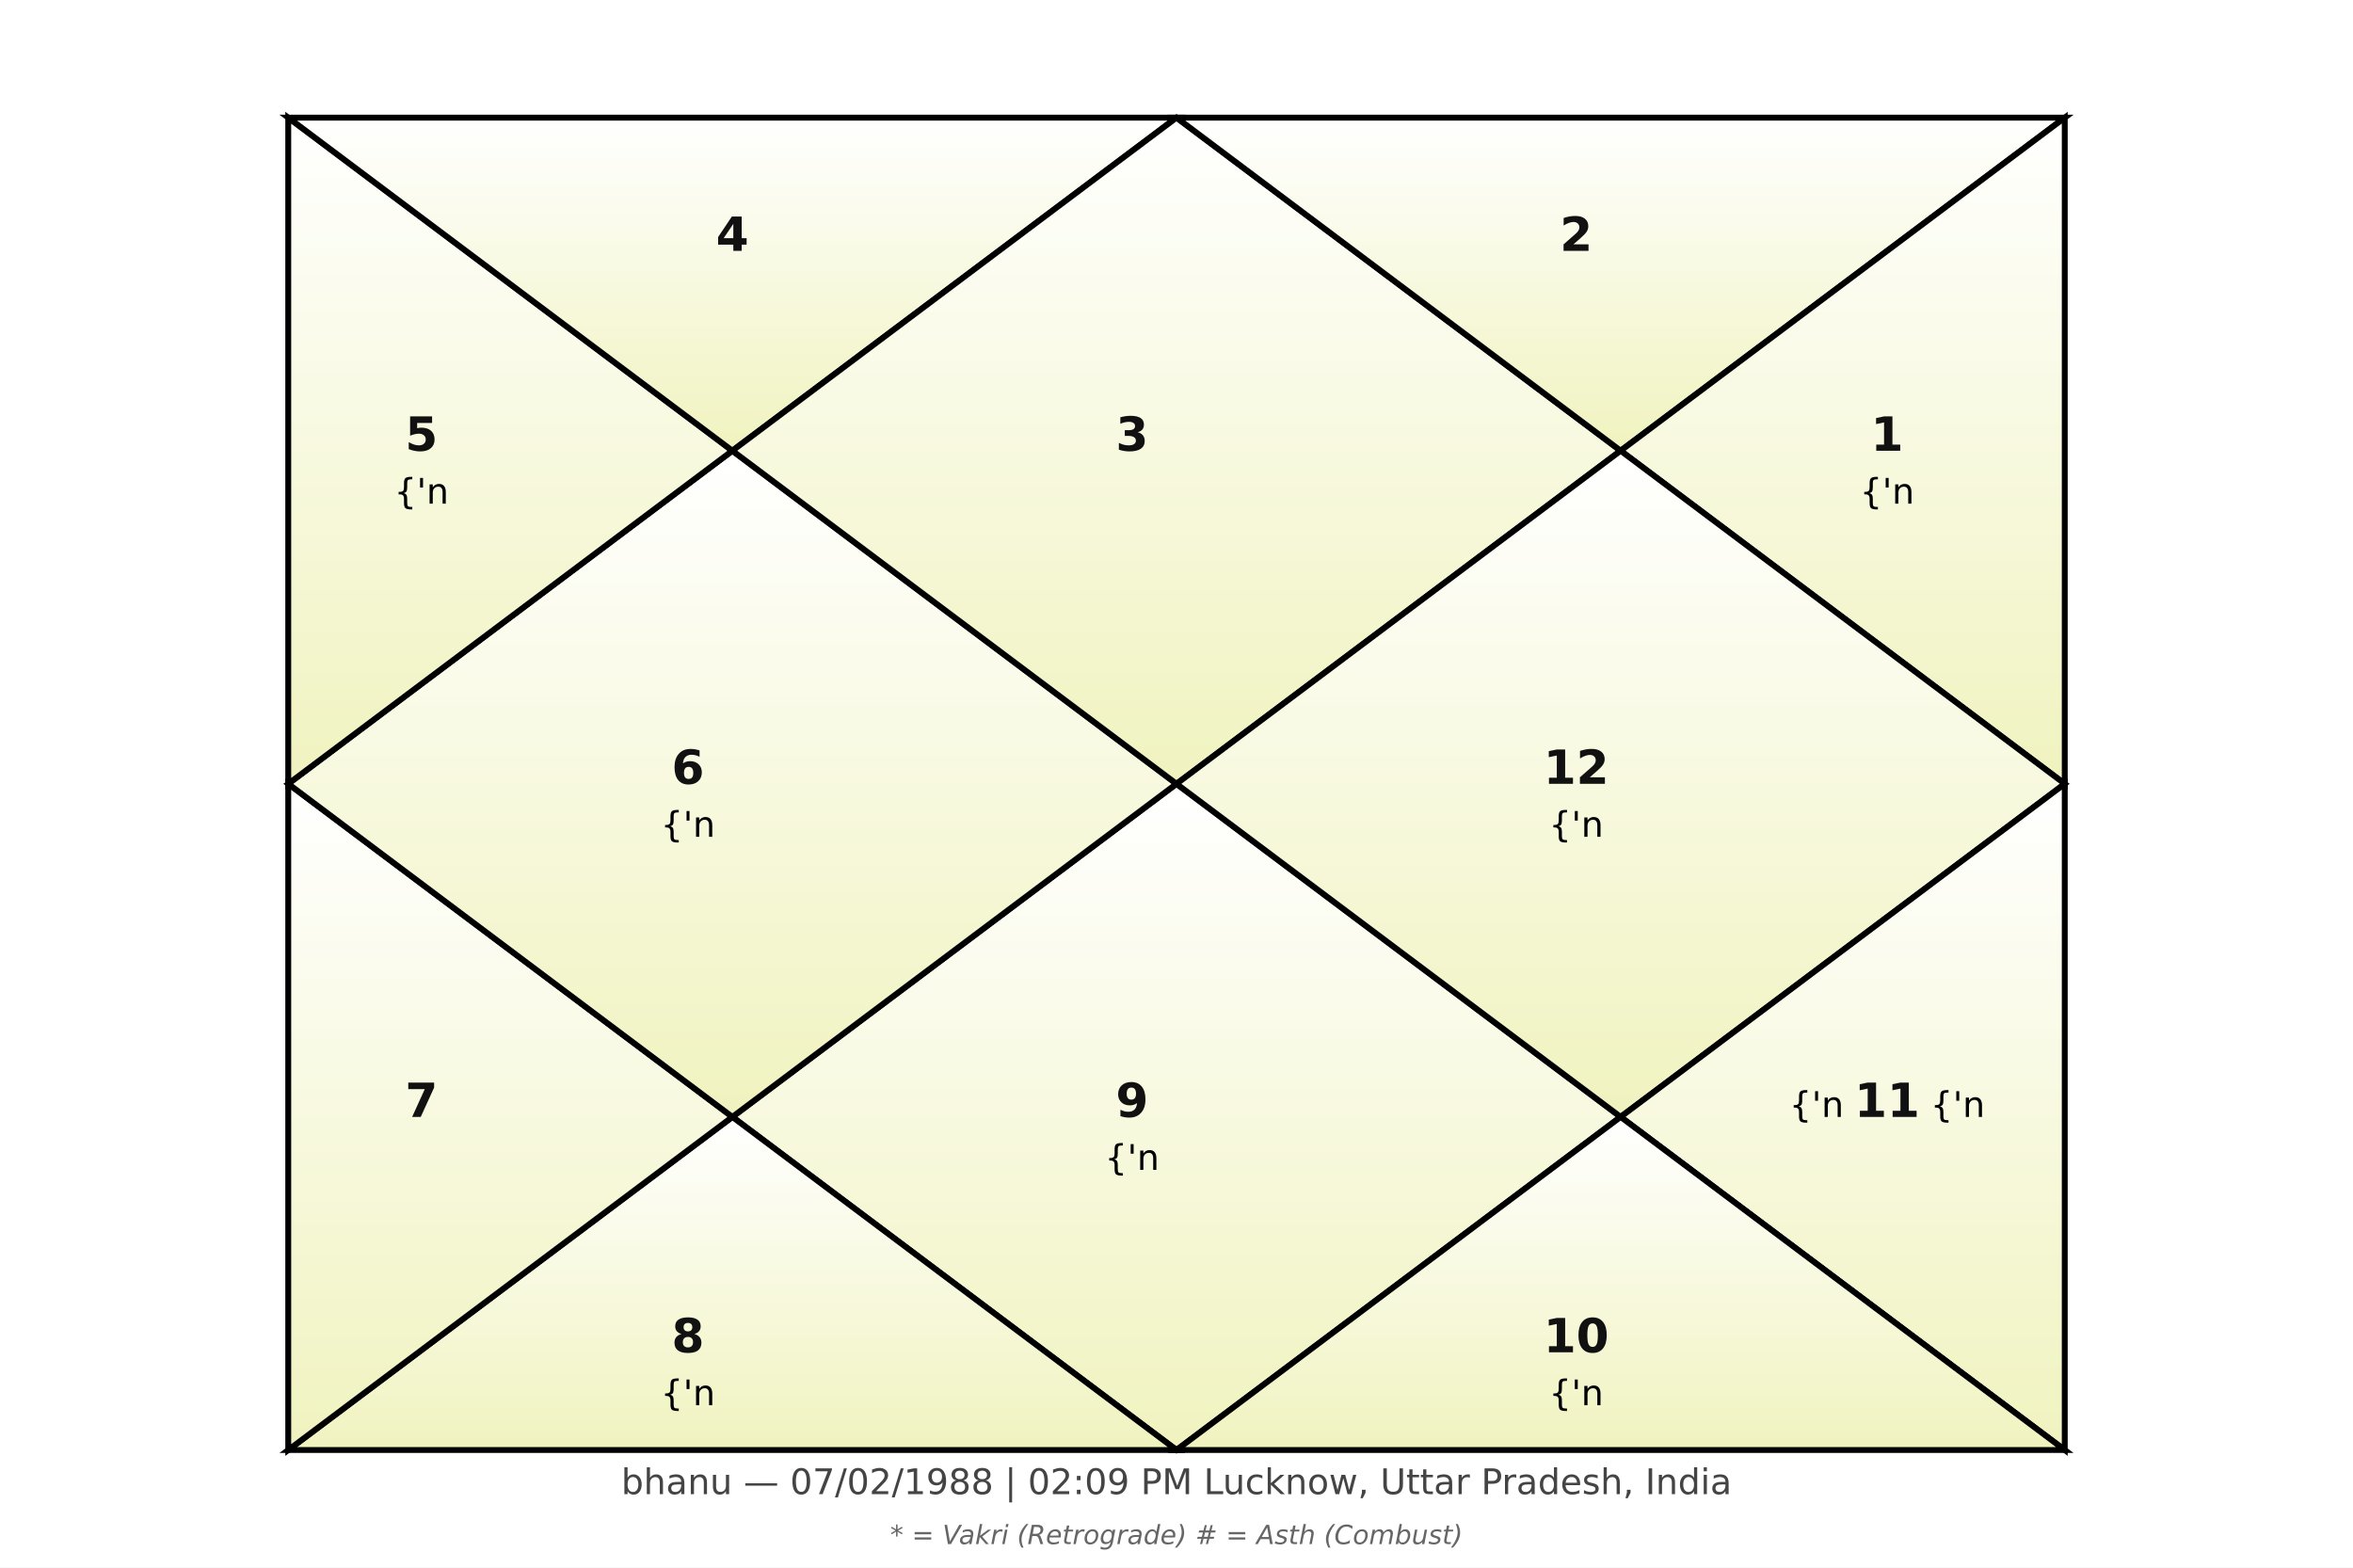
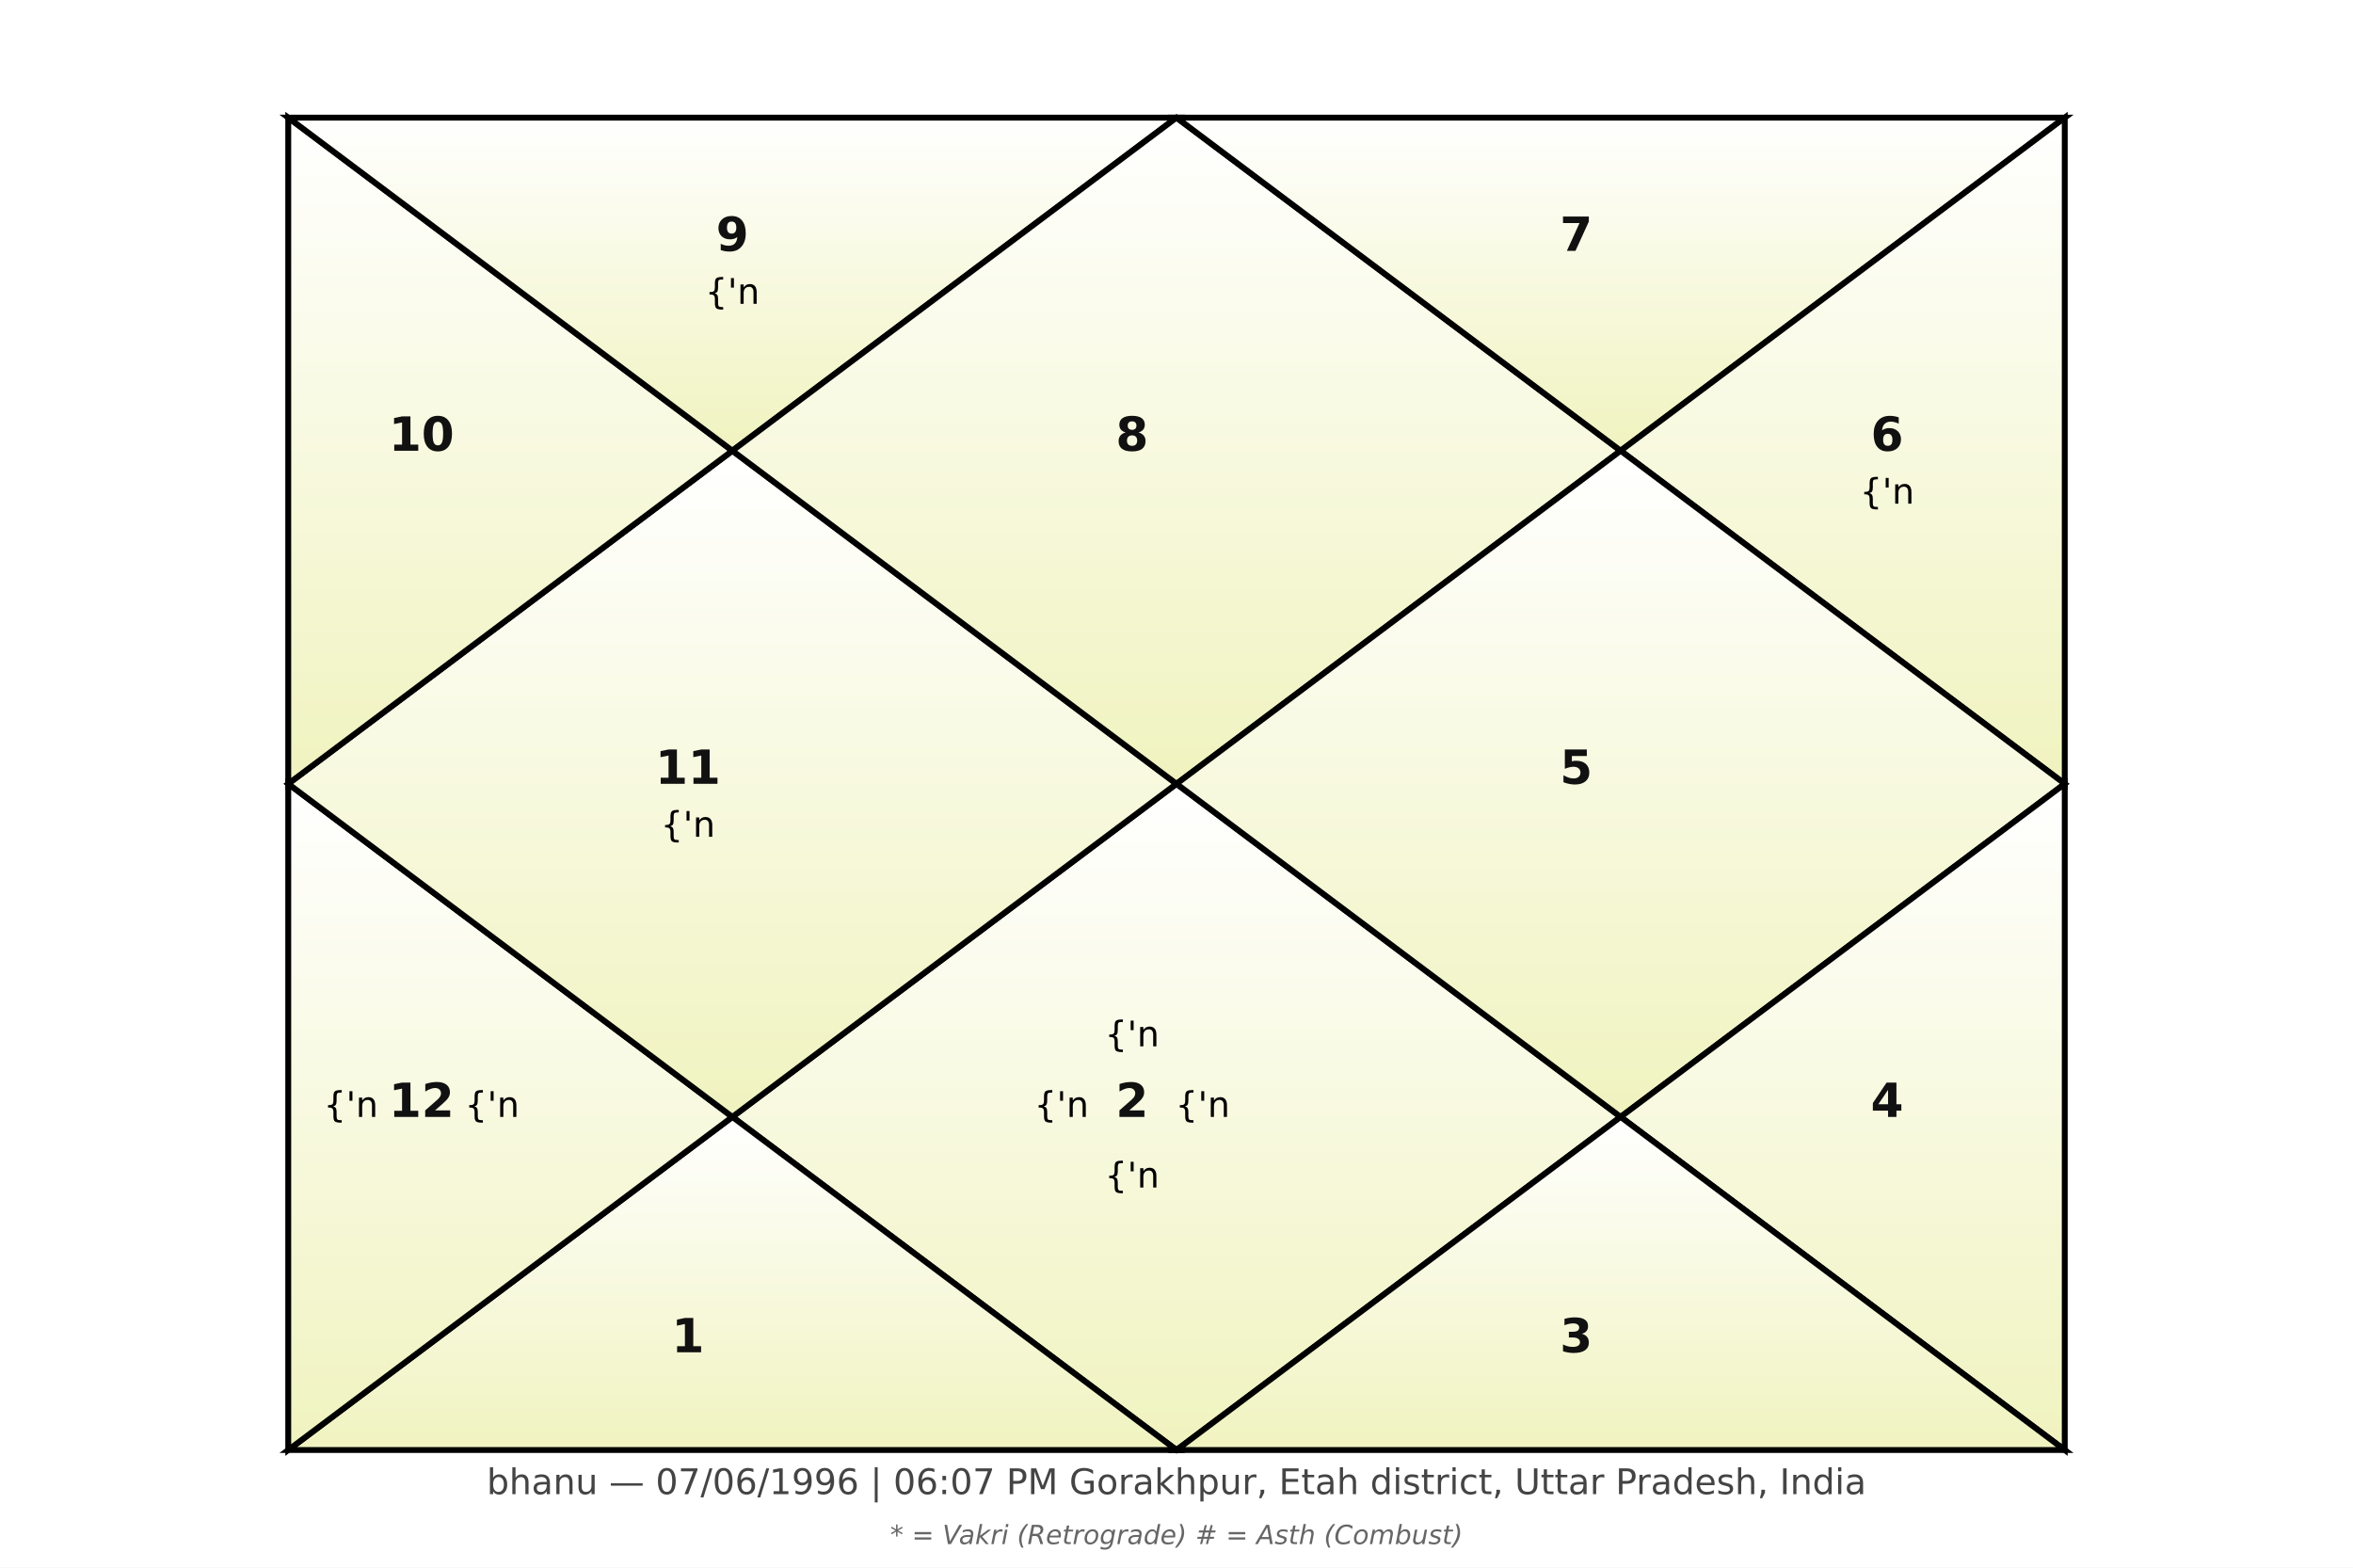
<svg xmlns="http://www.w3.org/2000/svg" baseProfile="full" height="100%" version="1.1" viewBox="0 0 800 533" width="100%">
  <defs>
    <linearGradient id="houseGrad" x1="0" x2="0" y1="0" y2="1">
      <stop offset="0" stop-color="white" />
      <stop offset="1" stop-color="#f0f3bf" />
    </linearGradient>
  </defs>
  <rect fill="white" height="533" width="800" x="0" y="0" />
  <polygon fill="url(#houseGrad)" points="249.0,379.75 400.0,493.0 551.0,379.75 400.0,266.5" stroke="#000" stroke-width="2" />
  <polygon fill="url(#houseGrad)" points="249.0,379.75 98.0,493.0 400.0,493.0" stroke="#000" stroke-width="2" />
  <polygon fill="url(#houseGrad)" points="98.0,266.5 98.0,493.0 249.0,379.75" stroke="#000" stroke-width="2" />
  <polygon fill="url(#houseGrad)" points="98.0,266.5 249.0,379.75 400.0,266.5 249.0,153.25" stroke="#000" stroke-width="2" />
  <polygon fill="url(#houseGrad)" points="98.0,40.0 98.0,266.5 249.0,153.25" stroke="#000" stroke-width="2" />
  <polygon fill="url(#houseGrad)" points="98.0,40.0 249.0,153.25 400.0,40.0" stroke="#000" stroke-width="2" />
  <polygon fill="url(#houseGrad)" points="249.0,153.25 400.0,266.5 551.0,153.25 400.0,40.0" stroke="#000" stroke-width="2" />
  <polygon fill="url(#houseGrad)" points="400.0,40.0 551.0,153.25 702.0,40.0" stroke="#000" stroke-width="2" />
  <polygon fill="url(#houseGrad)" points="551.0,153.25 702.0,266.5 702.0,40.0" stroke="#000" stroke-width="2" />
  <polygon fill="url(#houseGrad)" points="551.0,153.25 400.0,266.5 551.0,379.75 702.0,266.5" stroke="#000" stroke-width="2" />
  <polygon fill="url(#houseGrad)" points="551.0,379.75 702.0,493.0 702.0,266.5" stroke="#000" stroke-width="2" />
  <polygon fill="url(#houseGrad)" points="551.0,379.75 400.0,493.0 702.0,493.0" stroke="#000" stroke-width="2" />
-   <text fill="#111111" font-family="DejaVu Sans, Arial, sans-serif" font-size="16" font-weight="bold" text-anchor="middle" x="384.9" y="153.25">3</text>
-   <text fill="#111111" font-family="DejaVu Sans, Arial, sans-serif" font-size="16" font-weight="bold" text-anchor="middle" x="249.0" y="85.3">4</text>
-   <text fill="#111111" font-family="DejaVu Sans, Arial, sans-serif" font-size="16" font-weight="bold" text-anchor="middle" x="143.3" y="153.25">5</text>
-   <text fill="#000000" font-family="DejaVu Sans, Arial, sans-serif" font-size="12" text-anchor="middle" x="143.3" y="171.25">{'n</text>
-   <text fill="#111111" font-family="DejaVu Sans, Arial, sans-serif" font-size="16" font-weight="bold" text-anchor="middle" x="233.9" y="266.5">6</text>
+   <text fill="#111111" font-family="DejaVu Sans, Arial, sans-serif" font-size="16" font-weight="bold" text-anchor="middle" x="384.9" y="153.25">8</text>
+   <text fill="#111111" font-family="DejaVu Sans, Arial, sans-serif" font-size="16" font-weight="bold" text-anchor="middle" x="249.0" y="85.3">9</text>
+   <text fill="#000000" font-family="DejaVu Sans, Arial, sans-serif" font-size="12" text-anchor="middle" x="249.0" y="103.3">{'n</text>
+   <text fill="#111111" font-family="DejaVu Sans, Arial, sans-serif" font-size="16" font-weight="bold" text-anchor="middle" x="143.3" y="153.25">10</text>
+   <text fill="#111111" font-family="DejaVu Sans, Arial, sans-serif" font-size="16" font-weight="bold" text-anchor="middle" x="233.9" y="266.5">11</text>
  <text fill="#000000" font-family="DejaVu Sans, Arial, sans-serif" font-size="12" text-anchor="middle" x="233.9" y="284.5">{'n</text>
-   <text fill="#111111" font-family="DejaVu Sans, Arial, sans-serif" font-size="16" font-weight="bold" text-anchor="middle" x="143.3" y="379.75">7</text>
-   <text fill="#111111" font-family="DejaVu Sans, Arial, sans-serif" font-size="16" font-weight="bold" text-anchor="middle" x="233.9" y="459.78">8</text>
-   <text fill="#000000" font-family="DejaVu Sans, Arial, sans-serif" font-size="12" text-anchor="middle" x="233.9" y="477.78">{'n</text>
-   <text fill="#111111" font-family="DejaVu Sans, Arial, sans-serif" font-size="16" font-weight="bold" text-anchor="middle" x="384.9" y="379.75">9</text>
-   <text fill="#000000" font-family="DejaVu Sans, Arial, sans-serif" font-size="12" text-anchor="middle" x="384.9" y="397.75">{'n</text>
-   <text fill="#111111" font-family="DejaVu Sans, Arial, sans-serif" font-size="16" font-weight="bold" text-anchor="middle" x="535.9" y="459.78">10</text>
-   <text fill="#000000" font-family="DejaVu Sans, Arial, sans-serif" font-size="12" text-anchor="middle" x="535.9" y="477.78">{'n</text>
-   <text fill="#111111" font-family="DejaVu Sans, Arial, sans-serif" font-size="16" font-weight="bold" text-anchor="middle" x="641.6" y="379.75">11</text>
-   <text fill="#000000" font-family="DejaVu Sans, Arial, sans-serif" font-size="12" text-anchor="middle" x="665.6" y="379.75">{'n</text>
-   <text fill="#000000" font-family="DejaVu Sans, Arial, sans-serif" font-size="12" text-anchor="middle" x="617.6" y="379.75">{'n</text>
-   <text fill="#111111" font-family="DejaVu Sans, Arial, sans-serif" font-size="16" font-weight="bold" text-anchor="middle" x="535.9" y="266.5">12</text>
-   <text fill="#000000" font-family="DejaVu Sans, Arial, sans-serif" font-size="12" text-anchor="middle" x="535.9" y="284.5">{'n</text>
-   <text fill="#111111" font-family="DejaVu Sans, Arial, sans-serif" font-size="16" font-weight="bold" text-anchor="middle" x="641.6" y="153.25">1</text>
+   <text fill="#111111" font-family="DejaVu Sans, Arial, sans-serif" font-size="16" font-weight="bold" text-anchor="middle" x="143.3" y="379.75">12</text>
+   <text fill="#000000" font-family="DejaVu Sans, Arial, sans-serif" font-size="12" text-anchor="middle" x="167.3" y="379.75">{'n</text>
+   <text fill="#000000" font-family="DejaVu Sans, Arial, sans-serif" font-size="12" text-anchor="middle" x="119.3" y="379.75">{'n</text>
+   <text fill="#111111" font-family="DejaVu Sans, Arial, sans-serif" font-size="16" font-weight="bold" text-anchor="middle" x="233.9" y="459.78">1</text>
+   <text fill="#111111" font-family="DejaVu Sans, Arial, sans-serif" font-size="16" font-weight="bold" text-anchor="middle" x="384.9" y="379.75">2</text>
+   <text fill="#000000" font-family="DejaVu Sans, Arial, sans-serif" font-size="12" text-anchor="middle" x="408.9" y="379.75">{'n</text>
+   <text fill="#000000" font-family="DejaVu Sans, Arial, sans-serif" font-size="12" text-anchor="middle" x="384.9" y="403.75">{'n</text>
+   <text fill="#000000" font-family="DejaVu Sans, Arial, sans-serif" font-size="12" text-anchor="middle" x="360.9" y="379.75">{'n</text>
+   <text fill="#000000" font-family="DejaVu Sans, Arial, sans-serif" font-size="12" text-anchor="middle" x="384.9" y="355.75">{'n</text>
+   <text fill="#111111" font-family="DejaVu Sans, Arial, sans-serif" font-size="16" font-weight="bold" text-anchor="middle" x="535.9" y="459.78">3</text>
+   <text fill="#111111" font-family="DejaVu Sans, Arial, sans-serif" font-size="16" font-weight="bold" text-anchor="middle" x="641.6" y="379.75">4</text>
+   <text fill="#111111" font-family="DejaVu Sans, Arial, sans-serif" font-size="16" font-weight="bold" text-anchor="middle" x="535.9" y="266.5">5</text>
+   <text fill="#111111" font-family="DejaVu Sans, Arial, sans-serif" font-size="16" font-weight="bold" text-anchor="middle" x="641.6" y="153.25">6</text>
  <text fill="#000000" font-family="DejaVu Sans, Arial, sans-serif" font-size="12" text-anchor="middle" x="641.6" y="171.25">{'n</text>
-   <text fill="#111111" font-family="DejaVu Sans, Arial, sans-serif" font-size="16" font-weight="bold" text-anchor="middle" x="535.9" y="85.3">2</text>
-   <text fill="#444" font-family="DejaVu Sans" font-size="12" text-anchor="middle" x="400.0" y="508">bhanu — 07/02/1988 | 02:09 PM Lucknow, Uttar Pradesh, India</text>
+   <text fill="#111111" font-family="DejaVu Sans, Arial, sans-serif" font-size="16" font-weight="bold" text-anchor="middle" x="535.9" y="85.3">7</text>
+   <text fill="#444" font-family="DejaVu Sans" font-size="12" text-anchor="middle" x="400.0" y="508">bhanu — 07/06/1996 | 06:07 PM Gorakhpur, Etah district, Uttar Pradesh, India</text>
  <text fill="#666" font-family="DejaVu Sans" font-size="9" font-style="italic" text-anchor="middle" x="400.0" y="525">* = Vakri (Retrograde)  # = Asth (Combust)</text>
</svg>
